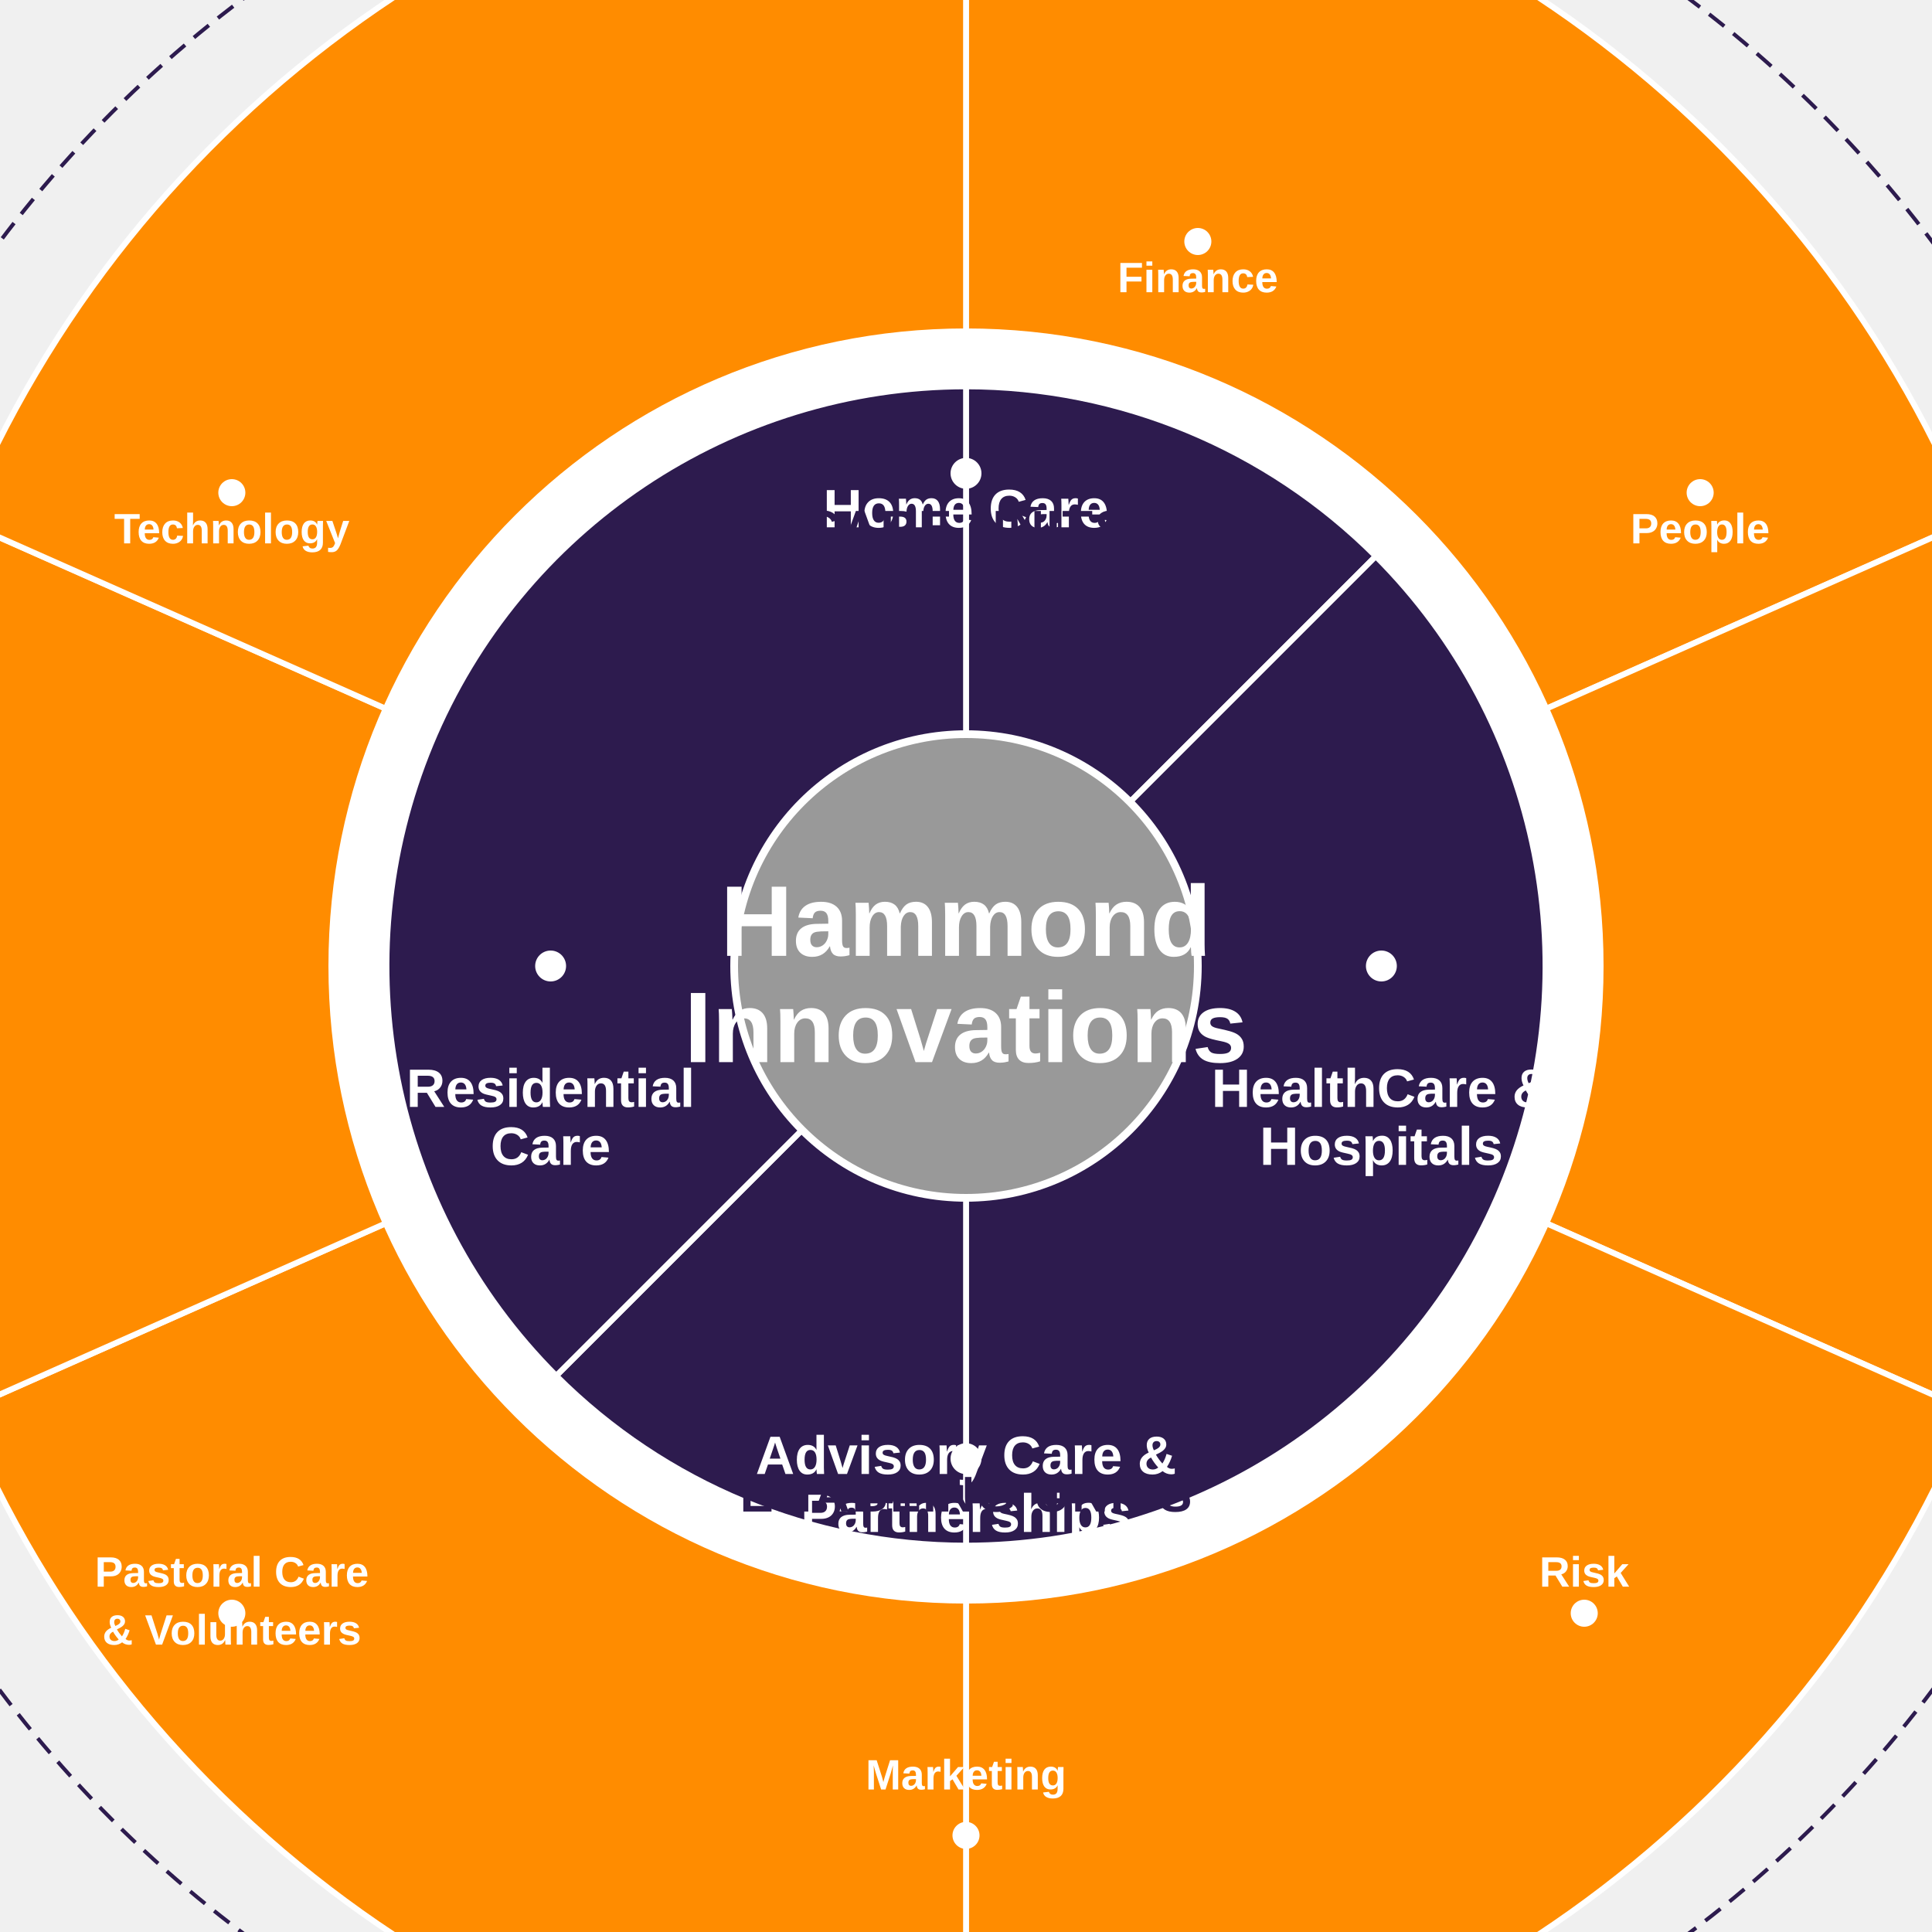
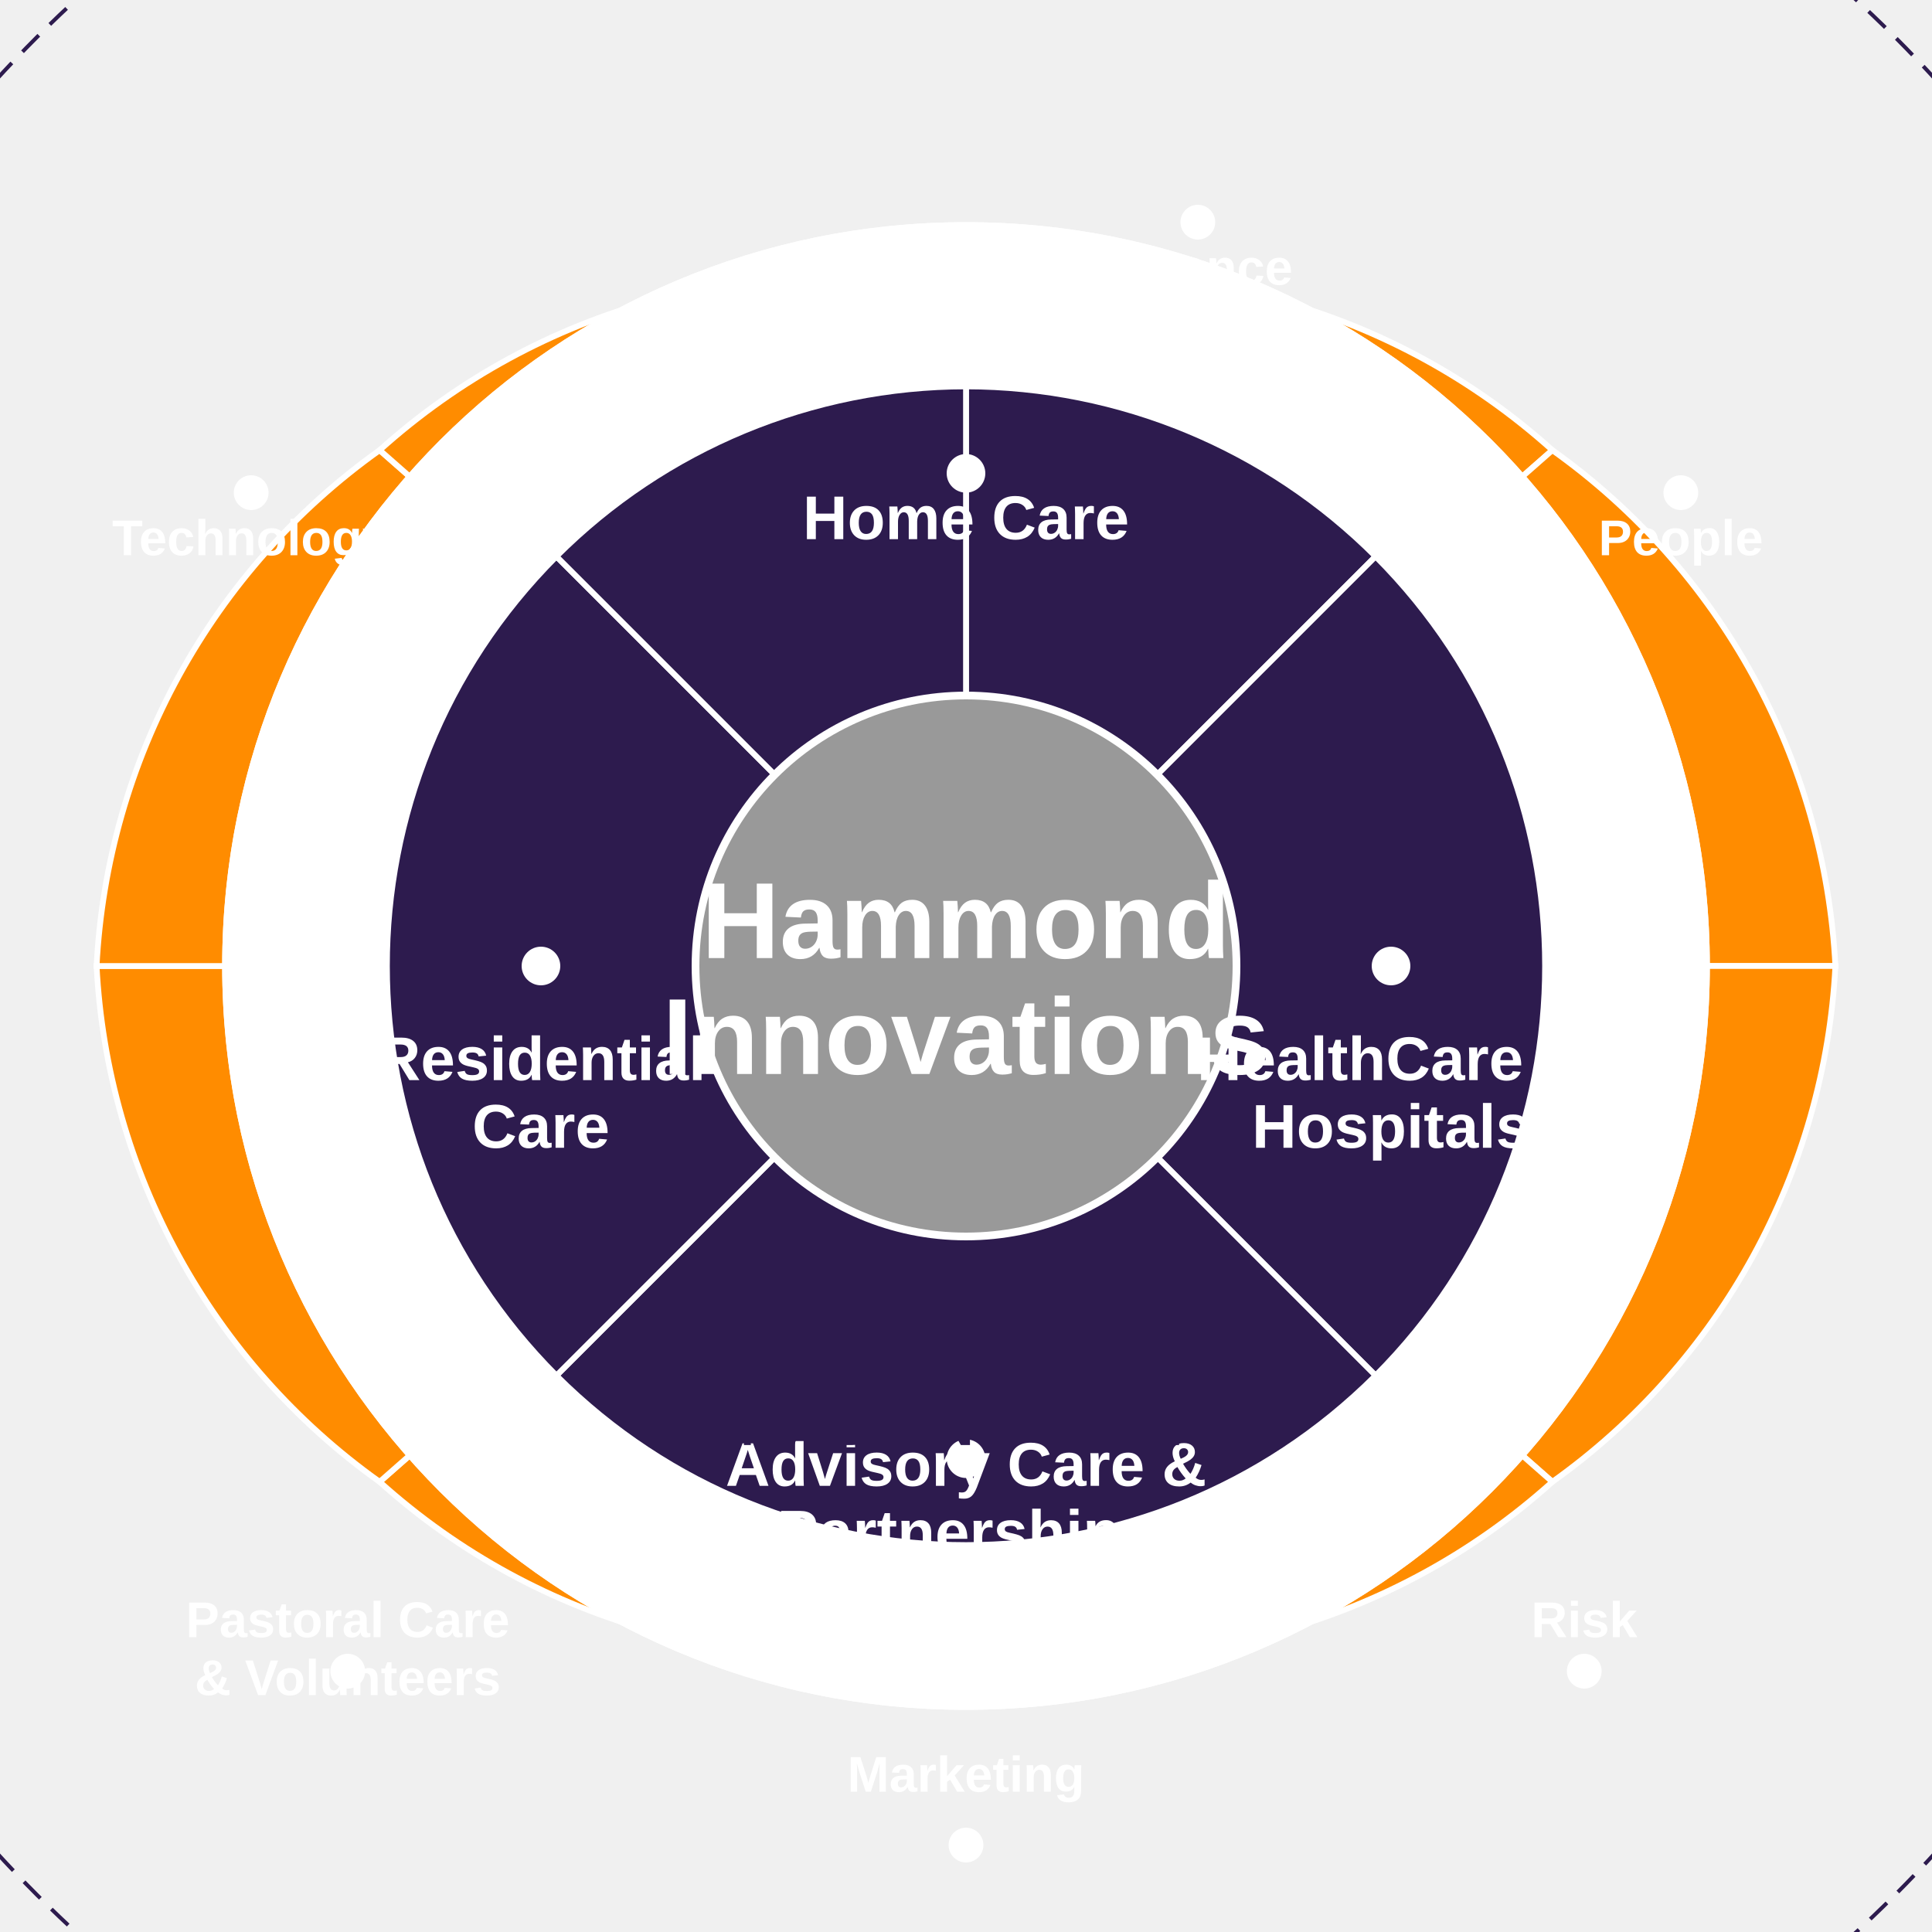
<svg xmlns="http://www.w3.org/2000/svg" viewBox="0 0 1000 1000">
  <defs>
    <style>
-       .hub-text { font-family: Arial, sans-serif; font-size: 52px; font-weight: bold; text-anchor: middle; dominant-baseline: middle; fill: white; }
-       .care-label { font-family: Arial, sans-serif; font-size: 28px; font-weight: bold; text-anchor: middle; dominant-baseline: middle; fill: white; }
-       .enabling-label { font-family: Arial, sans-serif; font-size: 22px; font-weight: bold; text-anchor: middle; dominant-baseline: middle; fill: white; }
-       .ring-text { font-family: Arial, sans-serif; font-size: 26px; font-weight: bold; letter-spacing: 1px; text-anchor: middle; dominant-baseline: middle; fill: #2D1B4E; }
-       .icon-circle { fill: white; }
+       .hub-text { font-family: Arial, sans-serif; font-size: 56px; font-weight: bold; text-anchor: middle; dominant-baseline: middle; fill: white; }
+       .care-label { font-family: Arial, sans-serif; font-size: 32px; font-weight: bold; text-anchor: middle; dominant-baseline: middle; fill: white; }
+       .enabling-label { font-family: Arial, sans-serif; font-size: 26px; font-weight: bold; text-anchor: middle; dominant-baseline: middle; fill: white; }
+       .ring-label { font-family: Arial, sans-serif; font-size: 28px; font-weight: bold; letter-spacing: 3px; text-anchor: middle; dominant-baseline: middle; fill: #2D1B4E; }
+       .dot { fill: white; }
    </style>
  </defs>
-   <circle cx="500" cy="500" r="625" fill="none" stroke="#2D1B4E" stroke-width="2" stroke-dasharray="10,6" />
-   <circle cx="500" cy="500" r="305" fill="none" stroke="#2D1B4E" stroke-width="2" stroke-dasharray="10,6" />
-   <path d="M 500 500 L 500 -100 A 600 600 0 0 1 1019.6 269.6 Z" fill="#FF8C00" stroke="white" stroke-width="3" />
-   <path d="M 500 500 L 1019.6 269.6 A 600 600 0 0 1 1019.6 730.4 Z" fill="#FF8C00" stroke="white" stroke-width="3" />
-   <path d="M 500 500 L 1019.6 730.4 A 600 600 0 0 1 500 1100 Z" fill="#FF8C00" stroke="white" stroke-width="3" />
-   <path d="M 500 500 L 500 1100 A 600 600 0 0 1 -19.6 730.4 Z" fill="#FF8C00" stroke="white" stroke-width="3" />
-   <path d="M 500 500 L -19.6 730.4 A 600 600 0 0 1 -19.6 269.6 Z" fill="#FF8C00" stroke="white" stroke-width="3" />
-   <path d="M 500 500 L -19.6 269.6 A 600 600 0 0 1 500 -100 Z" fill="#FF8C00" stroke="white" stroke-width="3" />
-   <circle cx="500" cy="500" r="330" fill="white" stroke="none" />
-   <circle cx="500" cy="500" r="300" fill="none" stroke="white" stroke-width="30" />
-   <path d="M 500 500 L 500 200 A 300 300 0 0 1 712.1 287.9 Z" fill="#2D1B4E" stroke="white" stroke-width="3" />
-   <path d="M 500 500 L 712.1 287.9 A 300 300 0 0 1 500 800 Z" fill="#2D1B4E" stroke="white" stroke-width="3" />
-   <path d="M 500 500 L 500 800 A 300 300 0 0 1 287.9 712.1 Z" fill="#2D1B4E" stroke="white" stroke-width="3" />
-   <path d="M 500 500 L 287.9 712.1 A 300 300 0 0 1 500 200 Z" fill="#2D1B4E" stroke="white" stroke-width="3" />
-   <circle cx="500" cy="500" r="120" fill="#999999" stroke="white" stroke-width="4" />
-   <text x="500" y="265" class="care-label">Home Care</text>
-   <circle cx="500" cy="245" r="8" class="icon-circle" />
-   <text x="715" y="565" class="care-label" font-size="24">HealthCare &amp;</text>
-   <text x="715" y="595" class="care-label" font-size="24">Hospitals</text>
-   <circle cx="715" cy="500" r="8" class="icon-circle" />
-   <text x="500" y="755" class="care-label" font-size="24">Advisory Care &amp;</text>
-   <text x="500" y="785" class="care-label" font-size="24">Partnerships</text>
-   <circle cx="500" cy="755" r="8" class="icon-circle" />
-   <text x="285" y="565" class="care-label" font-size="24">Residential</text>
-   <text x="285" y="595" class="care-label" font-size="24">Care</text>
-   <circle cx="285" cy="500" r="8" class="icon-circle" />
-   <text x="620" y="145" class="enabling-label">Finance</text>
-   <circle cx="620" cy="125" r="7" class="icon-circle" />
-   <text x="880" y="275" class="enabling-label">People</text>
-   <circle cx="880" cy="255" r="7" class="icon-circle" />
-   <text x="820" y="815" class="enabling-label">Risk</text>
-   <circle cx="820" cy="835" r="7" class="icon-circle" />
-   <text x="500" y="920" class="enabling-label">Marketing</text>
-   <circle cx="500" cy="950" r="7" class="icon-circle" />
-   <text x="120" y="815" class="enabling-label" font-size="20">Pastoral Care</text>
-   <text x="120" y="845" class="enabling-label" font-size="20">&amp; Volunteers</text>
-   <circle cx="120" cy="835" r="7" class="icon-circle" />
-   <text x="120" y="275" class="enabling-label">Technology</text>
-   <circle cx="120" cy="255" r="7" class="icon-circle" />
+   <circle cx="500" cy="500" r="680" fill="none" stroke="#2D1B4E" stroke-width="2" stroke-dasharray="12,8" />
+   <circle cx="500" cy="500" r="370" fill="none" stroke="#2D1B4E" stroke-width="2" stroke-dasharray="12,8" />
+   <path d="M 500 500 L 500 150 A 350 350 0 0 1 803.5 233 Z" fill="#FF8C00" stroke="white" stroke-width="3" />
+   <path d="M 500 500 L 803.5 233 A 350 350 0 0 1 950 500 Z" fill="#FF8C00" stroke="white" stroke-width="3" />
+   <path d="M 500 500 L 950 500 A 350 350 0 0 1 803.5 767 Z" fill="#FF8C00" stroke="white" stroke-width="3" />
+   <path d="M 500 500 L 803.5 767 A 350 350 0 0 1 500 850 Z" fill="#FF8C00" stroke="white" stroke-width="3" />
+   <path d="M 500 500 L 500 850 A 350 350 0 0 1 196.5 767 Z" fill="#FF8C00" stroke="white" stroke-width="3" />
+   <path d="M 500 500 L 196.5 767 A 350 350 0 0 1 50 500 Z" fill="#FF8C00" stroke="white" stroke-width="3" />
+   <path d="M 500 500 L 50 500 A 350 350 0 0 1 196.5 233 Z" fill="#FF8C00" stroke="white" stroke-width="3" />
+   <path d="M 500 500 L 196.5 233 A 350 350 0 0 1 500 150 Z" fill="#FF8C00" stroke="white" stroke-width="3" />
+   <circle cx="500" cy="500" r="385" fill="white" stroke="none" />
+   <circle cx="500" cy="500" r="370" fill="none" stroke="white" stroke-width="30" />
+   <path d="M 500 500 L 500 200 A 300 300 0 0 1 712 288 Z" fill="#2D1B4E" stroke="white" stroke-width="3" />
+   <path d="M 500 500 L 712 288 A 300 300 0 0 1 712 712 Z" fill="#2D1B4E" stroke="white" stroke-width="3" />
+   <path d="M 500 500 L 712 712 A 300 300 0 0 1 288 712 Z" fill="#2D1B4E" stroke="white" stroke-width="3" />
+   <path d="M 500 500 L 288 712 A 300 300 0 0 1 288 288 Z" fill="#2D1B4E" stroke="white" stroke-width="3" />
+   <path d="M 500 500 L 288 288 A 300 300 0 0 1 500 200 Z" fill="#2D1B4E" stroke="white" stroke-width="3" />
+   <circle cx="500" cy="500" r="140" fill="#999999" stroke="white" stroke-width="4" />
+   <g>
+     <text x="500" y="270" class="care-label">Home Care</text>
+     <circle cx="500" cy="245" r="10" class="dot" />
+   </g>
+   <g>
+     <text x="720" y="550" class="care-label" font-size="28">HealthCare &amp;</text>
+     <text x="720" y="585" class="care-label" font-size="28">Hospitals</text>
+     <circle cx="720" cy="500" r="10" class="dot" />
+   </g>
+   <g>
+     <text x="500" y="760" class="care-label" font-size="28">Advisory Care &amp;</text>
+     <text x="500" y="795" class="care-label" font-size="28">Partnerships</text>
+     <circle cx="500" cy="755" r="10" class="dot" />
+   </g>
+   <g>
+     <text x="280" y="550" class="care-label" font-size="28">Residential</text>
+     <text x="280" y="585" class="care-label" font-size="28">Care</text>
+     <circle cx="280" cy="500" r="10" class="dot" />
+   </g>
+   <g>
+     <text x="620" y="140" class="enabling-label">Finance</text>
+     <circle cx="620" cy="115" r="9" class="dot" />
+   </g>
+   <g>
+     <text x="870" y="280" class="enabling-label">People</text>
+     <circle cx="870" cy="255" r="9" class="dot" />
+   </g>
+   <g>
+     <text x="820" y="840" class="enabling-label">Risk</text>
+     <circle cx="820" cy="865" r="9" class="dot" />
+   </g>
+   <g>
+     <text x="500" y="920" class="enabling-label">Marketing</text>
+     <circle cx="500" cy="955" r="9" class="dot" />
+   </g>
+   <g>
+     <text x="180" y="840" class="enabling-label" font-size="22">Pastoral Care</text>
+     <text x="180" y="870" class="enabling-label" font-size="22">&amp; Volunteers</text>
+     <circle cx="180" cy="865" r="9" class="dot" />
+   </g>
+   <g>
+     <text x="130" y="280" class="enabling-label">Technology</text>
+     <circle cx="130" cy="255" r="9" class="dot" />
+   </g>
  <text x="500" y="480" class="hub-text">Hammond</text>
-   <text x="500" y="535" class="hub-text">Innovations</text>
-   <text x="500" y="275" class="ring-text">CARE UNITS</text>
-   <text x="500" y="775" class="ring-text">ENABLING UNITS</text>
+   <text x="500" y="540" class="hub-text">Innovations</text>
+   <text x="500" y="330" class="ring-label">CARE UNITS</text>
+   <text x="500" y="740" class="ring-label">ENABLING UNITS</text>
</svg>
